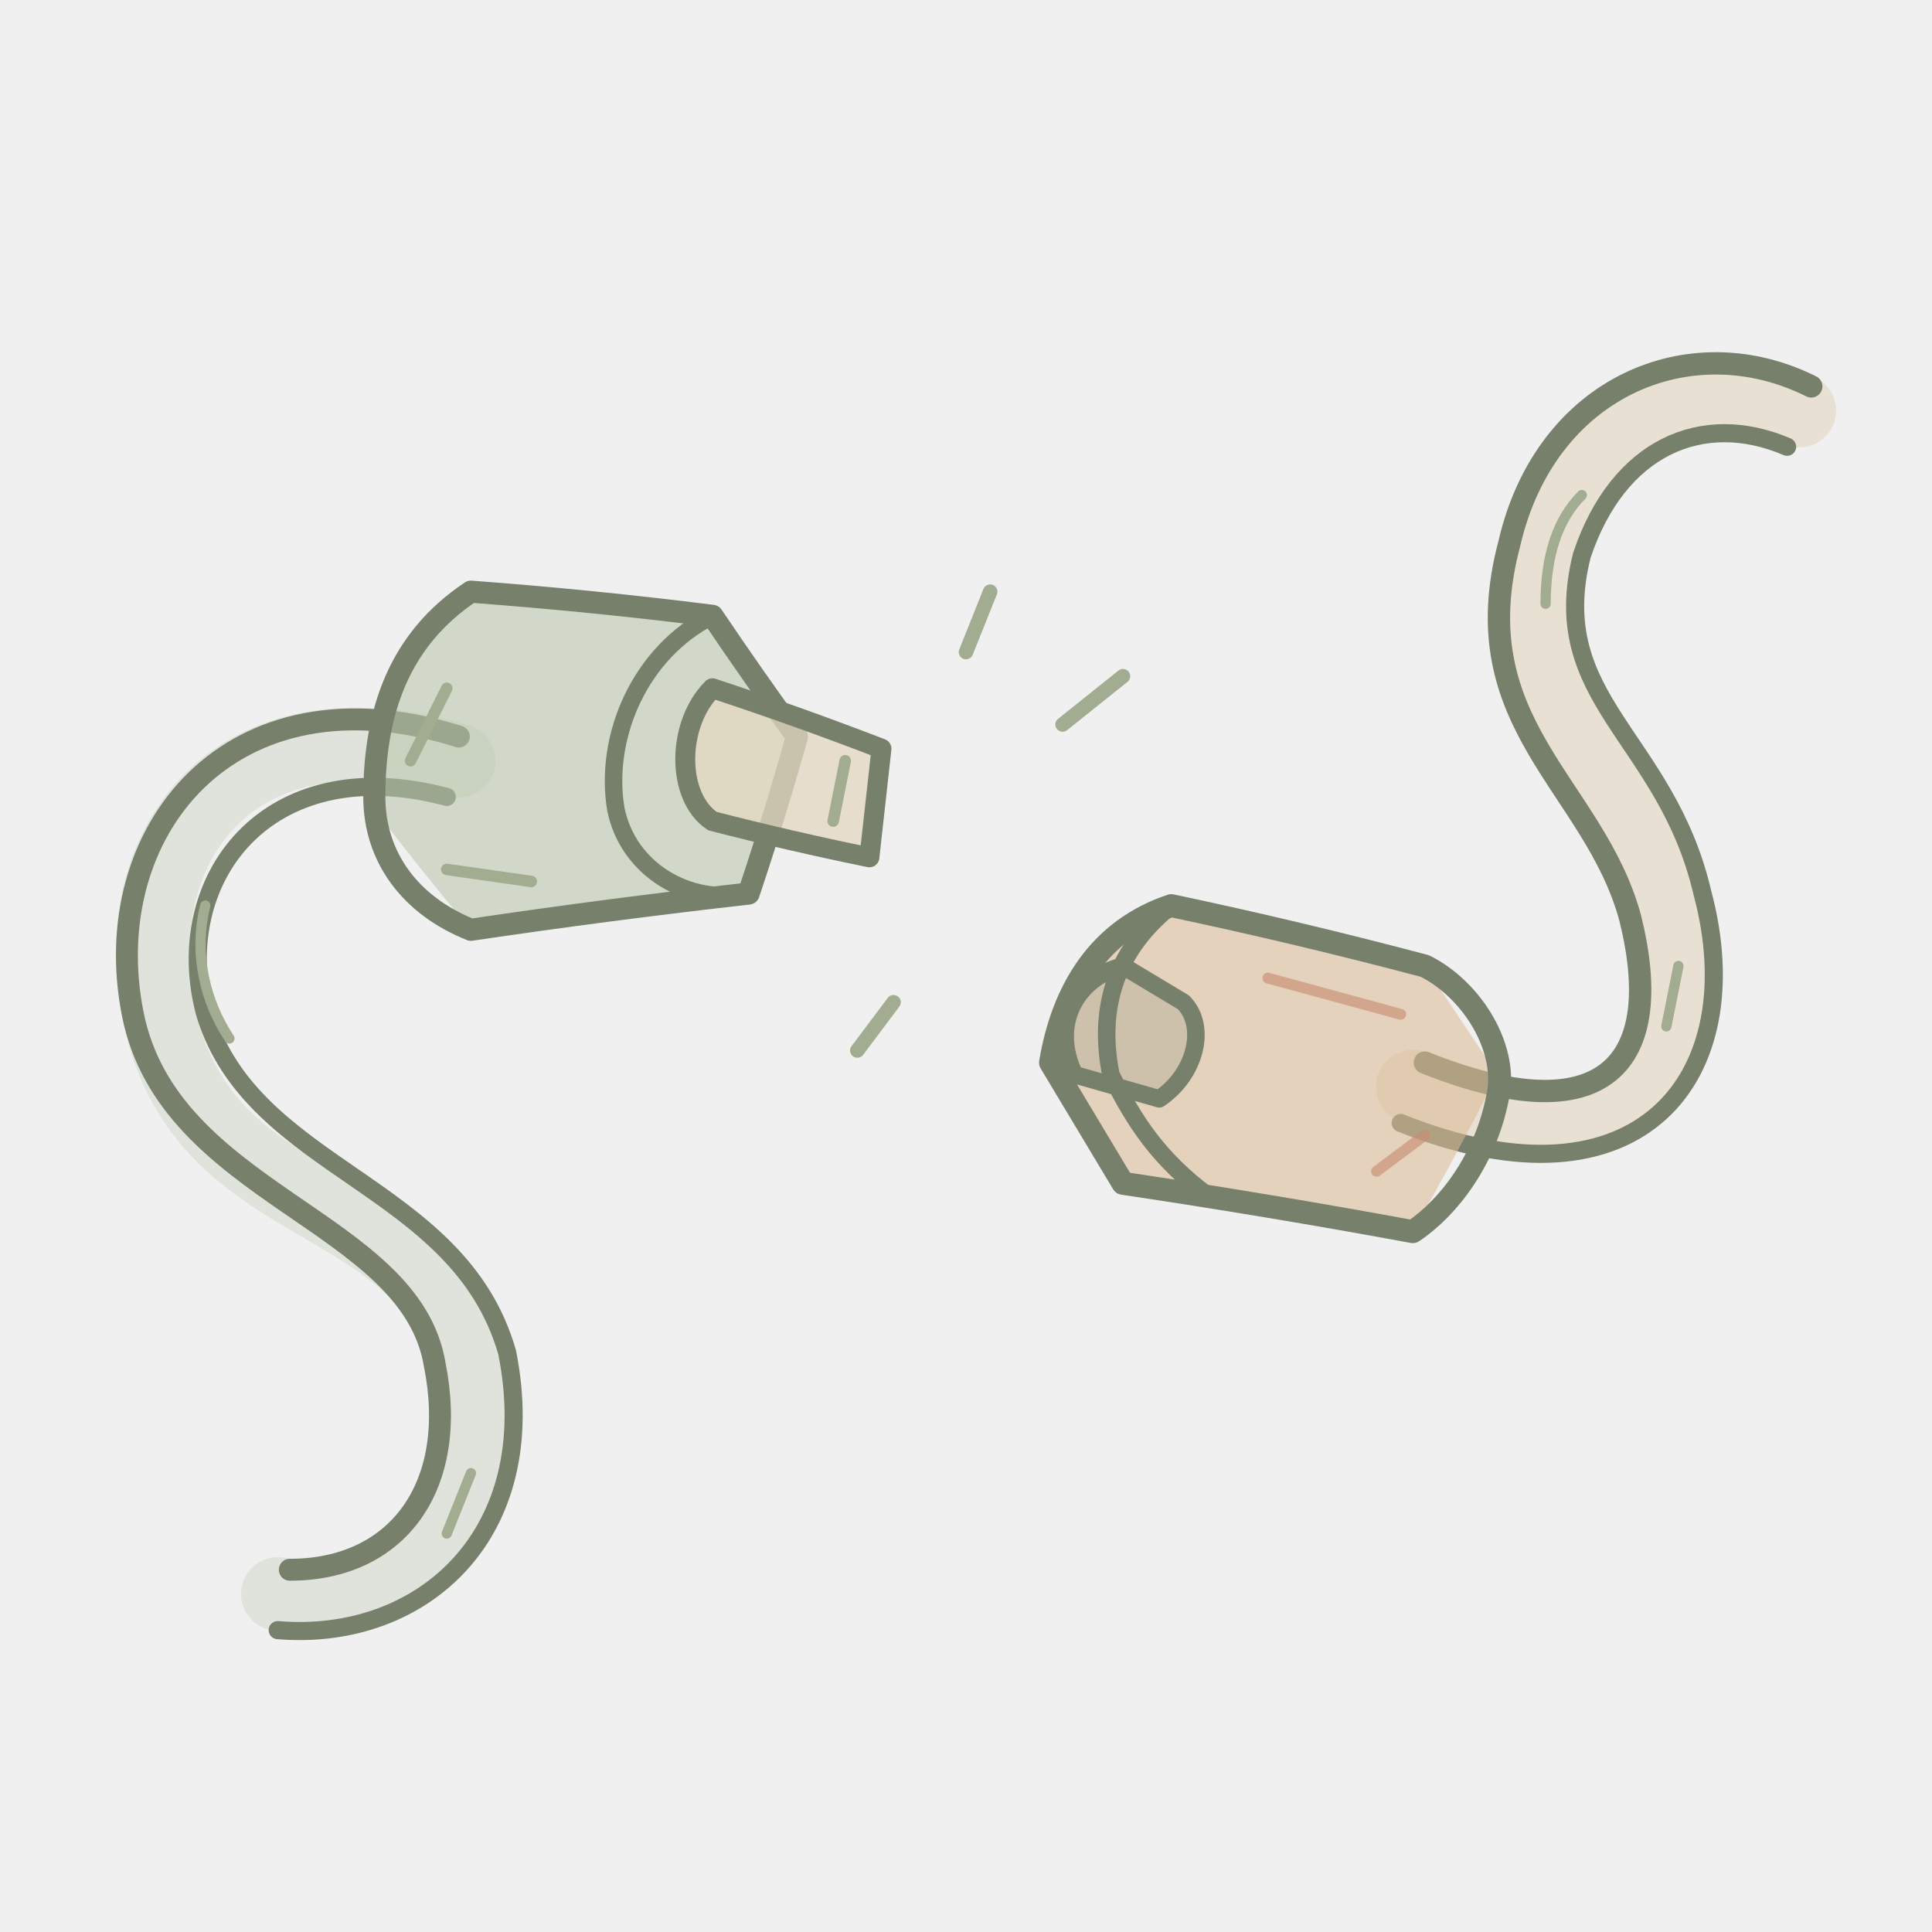
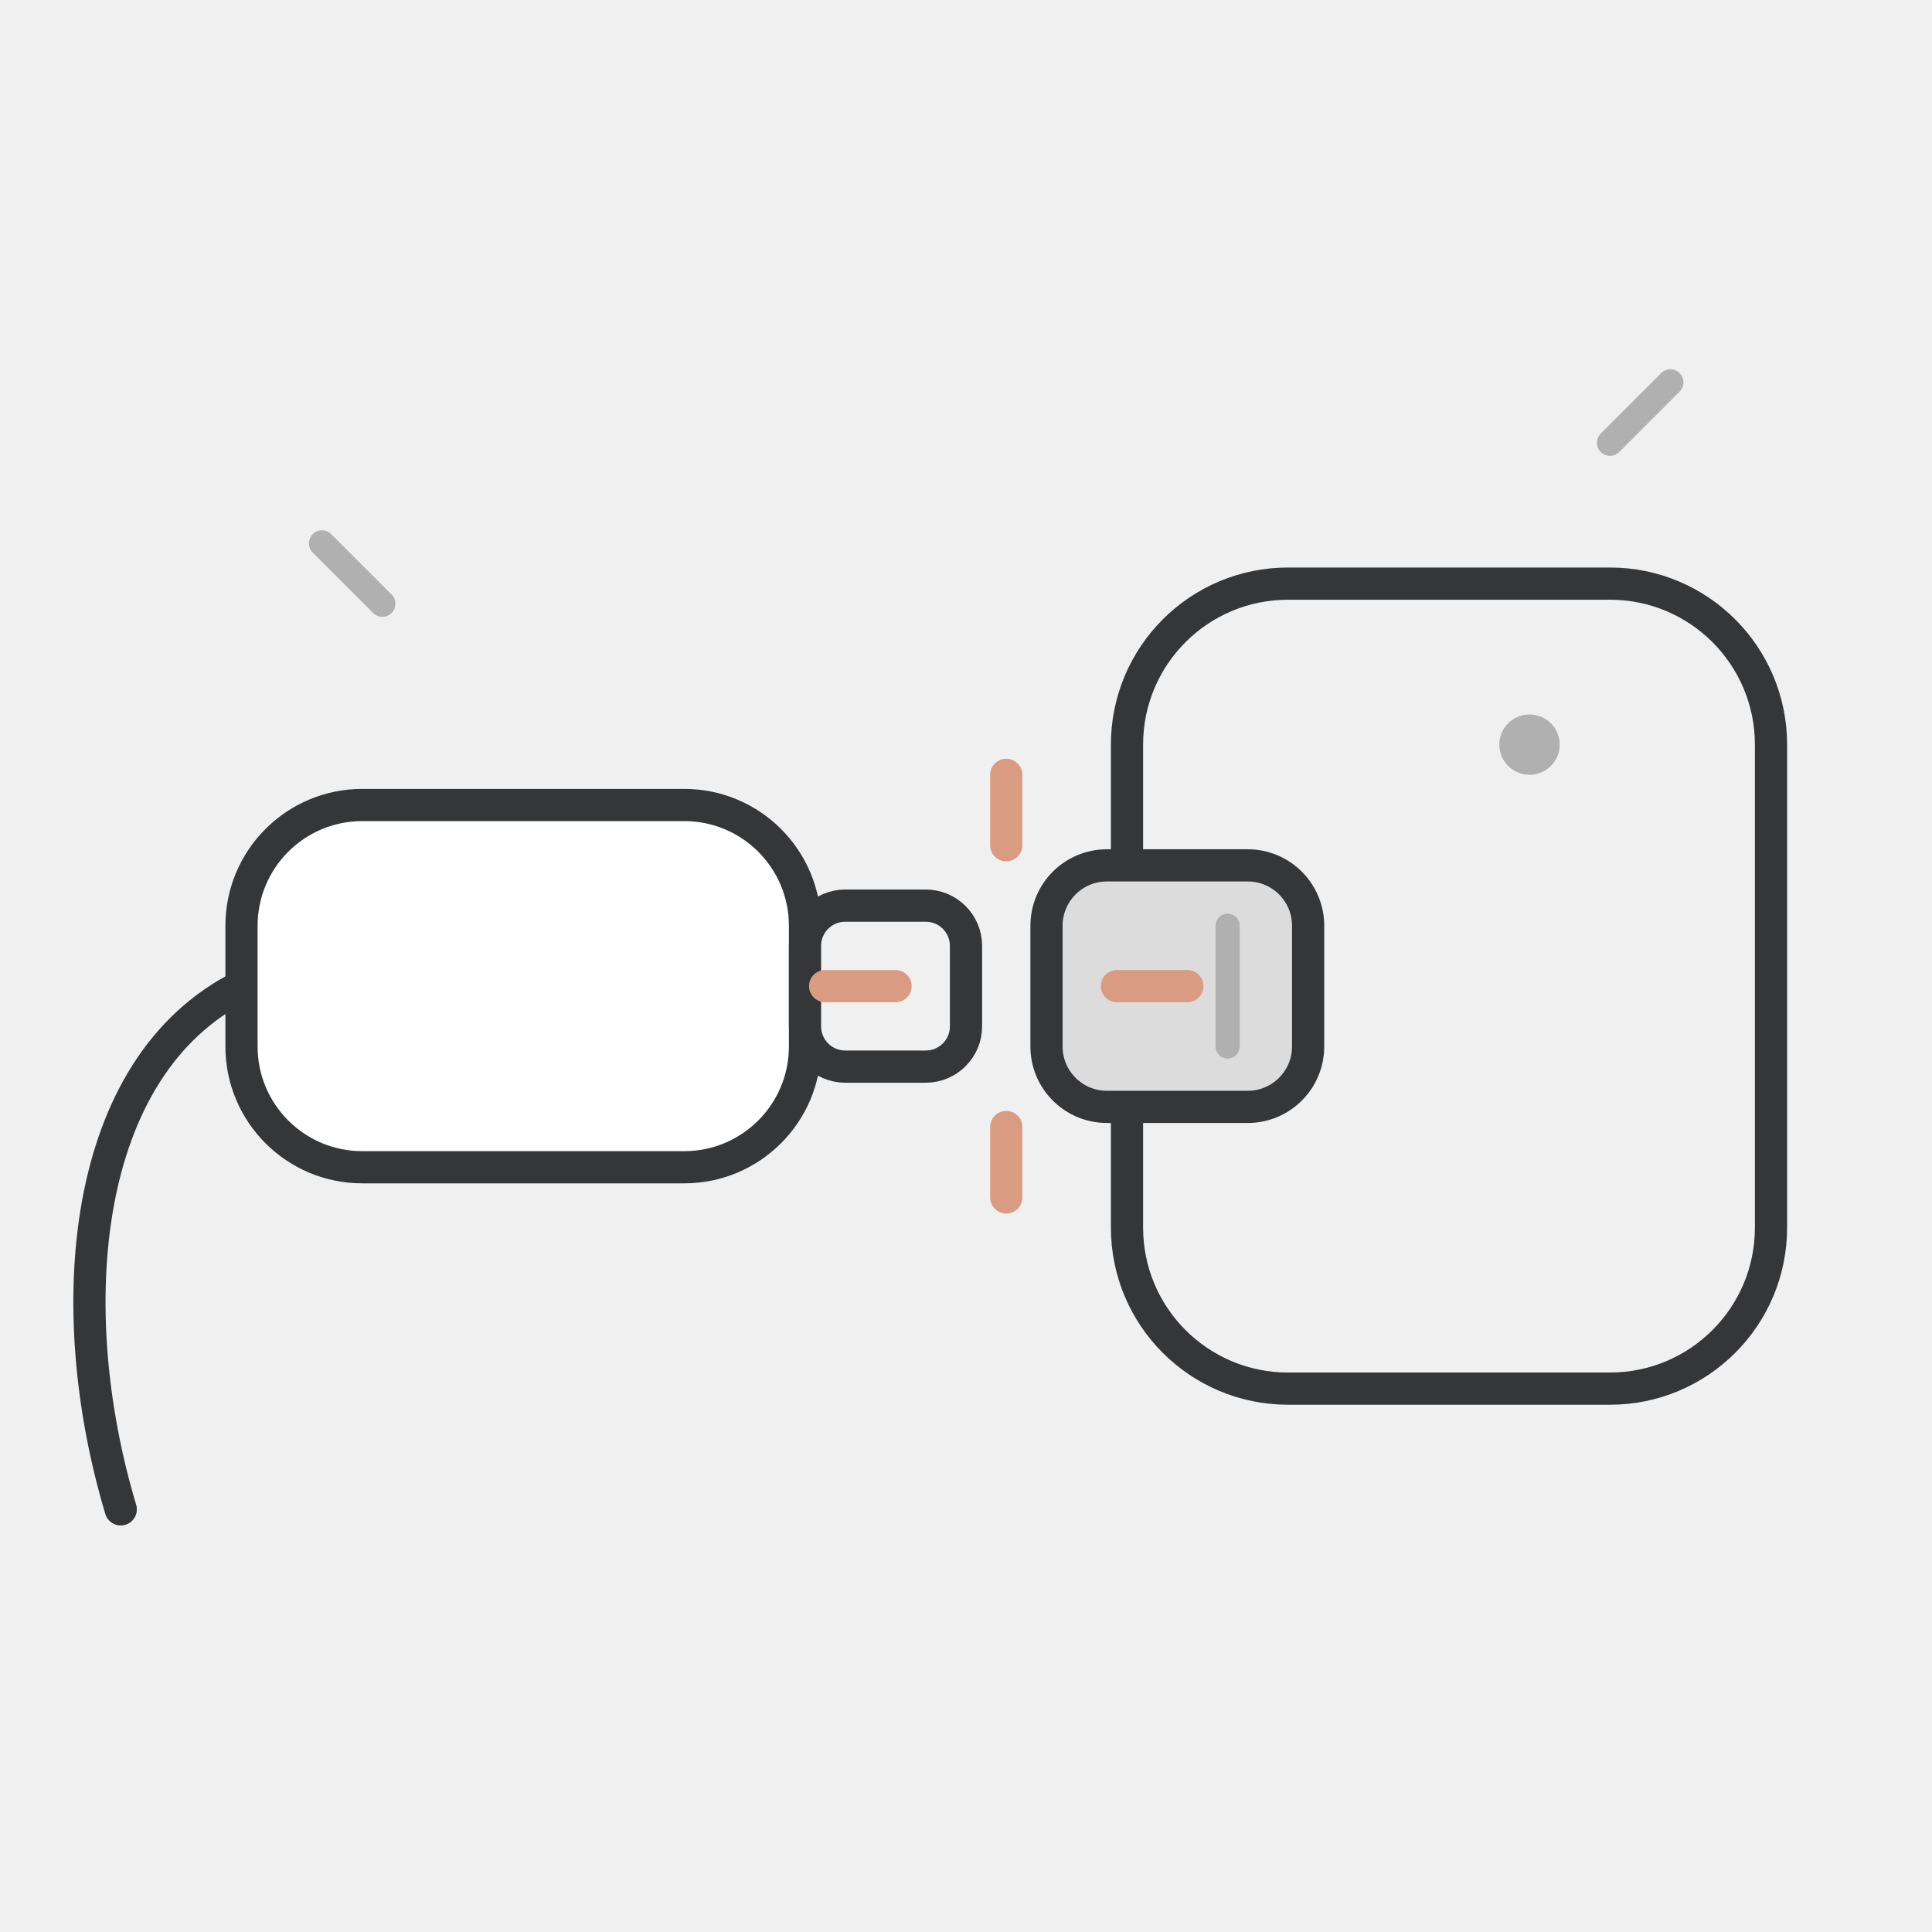
- <svg xmlns="http://www.w3.org/2000/svg" width="192" height="192" viewBox="20 16 160 160" fill="none" role="img" aria-labelledby="04-connection-title 04-connection-desc">
-   <g id="left-cable">
-     <path d="M58 79C38 73 29 88 34 103C39 117 55 115 59 129C63 141 54 150 43 148" stroke="#BAC6AC" stroke-width="6.08" stroke-linecap="round" opacity=".32" />
-     <path d="M58 77C39 71 28 85 31 100C34 115 54 117 56 129C58 139 53 146 44 146" stroke="#77806B" stroke-width="1.815" stroke-linecap="round" />
-     <path d="M57 82C42 78 34 89 37 100C41 113 58 114 62 128C65 143 55 152 43 151" stroke="#77806B" stroke-width="1.5" stroke-linecap="round" />
-     <path d="M37 91C36 95 37 99 39 102M59 138L57 143" stroke="#A2AC91" stroke-width=".85" stroke-linecap="round" />
+ <svg xmlns="http://www.w3.org/2000/svg" width="192" height="192" viewBox="0 0 192 192" fill="none">
+   <g stroke="#353637" stroke-width="3.2" stroke-linecap="round" stroke-linejoin="round">
+     <path d="M24 98C8 106 6 130 12 150" fill="none" />
+     <rect x="24" y="80" width="56" height="36" rx="12" fill="#FFFFFF" />
+     <rect x="80" y="90" width="16" height="16" rx="4" fill="#F0F0F0" />
+     <rect x="112" y="58" width="64" height="80" rx="16" fill="#F0F0F0" />
+     <rect x="104" y="86" width="26" height="24" rx="6" fill="#DCDCDC" />
+     <path d="M122 92v12" stroke="#B0B0B0" stroke-width="2.4" />
+     <circle cx="152" cy="74" r="3" fill="#B0B0B0" stroke="none" />
  </g>
-   <g id="right-cable">
-     <path d="M137 106C154 114 161 104 158 91C155 79 144 75 148 61C151 50 161 46 169 50" stroke="#DBBC95" stroke-width="6.115" stroke-linecap="round" opacity=".30" />
-     <path d="M138 104C153 110 158 104 155 92C152 81 141 76 145 61C148 48 160 43 170 48" stroke="#77806B" stroke-width="1.85" stroke-linecap="round" />
-     <path d="M136 109C156 117 165 105 161 90C158 77 148 74 151 62C154 53 161 50 168 53" stroke="#77806B" stroke-width="1.5" stroke-linecap="round" />
-     <path d="M158 101L159 96M148 66C148 62 149 59 151 57" stroke="#A2AC91" stroke-width=".85" stroke-linecap="round" />
+   <g stroke="#D99C82" stroke-width="3.2" stroke-linecap="round">
+     <path d="M100 84v-7M100 112v7M89 98h-7M111 98h7" />
  </g>
-   <g id="left-connector">
-     <path d="M59 65Q69.025 65.747 79 67Q82.413 72.061 86 77Q84.165 83.551 82 90Q70.474 91.301 59 93Q54.873 88.101 51 83L53 72Z" fill="#BAC6AC" fill-opacity=".56" />
-     <path d="M59 65Q69.025 65.747 79 67Q82.413 72.061 86 77Q84.165 83.551 82 90Q70.474 91.301 59 93C54 91 51 87 51 82C51 75 53 69 59 65Z" stroke="#77806B" stroke-width="1.83" stroke-linecap="round" stroke-linejoin="round" />
-     <path d="M79 67C73 70 70 77 71 83C72 88 77 91 82 90" stroke="#77806B" stroke-width="1.45" stroke-linecap="round" />
-     <path d="M79 73Q86.063 75.323 93 78L92 87Q85.462 85.665 79 84C76 82 76 76 79 73Z" fill="#E4D8C1" fill-opacity=".76" stroke="#77806B" stroke-width="1.65" stroke-linejoin="round" />
-     <path d="M90 79L89 84M57 73L54 79M57 88L64 89" stroke="#A2AC91" stroke-width=".95" stroke-linecap="round" />
-   </g>
-   <g id="right-connector">
-     <path d="M117 91Q127.563 93.234 138 96L144 105Q140.665 111.589 137 118Q125.035 115.792 113 114L107 104L110 96Z" fill="#DBBC95" fill-opacity=".56" />
-     <path d="M117 91Q127.563 93.234 138 96C142 98 145 103 144 107C143 112 140 116 137 118Q125.035 115.792 113 114L107 104C108 98 111 93 117 91Z" stroke="#77806B" stroke-width="1.9" stroke-linecap="round" stroke-linejoin="round" />
-     <path d="M117 91C112 95 111 100 112 105C114 109 116 112 120 115" stroke="#77806B" stroke-width="1.45" stroke-linecap="round" />
-     <path d="M113 96C109 97 107 101 109 105L116 107C119 105 120 101 118 99L113 96Z" fill="#77806B" fill-opacity=".2" stroke="#77806B" stroke-width="1.45" stroke-linecap="round" stroke-linejoin="round" />
-     <path d="M125 97L136 100M134 113L138 110" stroke="#C88E73" stroke-width=".9" stroke-linecap="round" opacity=".65" />
-   </g>
-   <g id="connection-gap" stroke="#A2AC91" stroke-width="1.2" stroke-linecap="round">
-     <path d="M100 70L102 65M108 76L113 72M94 99L91 103" />
+   <g stroke="#B0B0B0" stroke-width="2.6" stroke-linecap="round">
+     <path d="M38 60l-6-6M160 44l6-6" />
  </g>
</svg>
